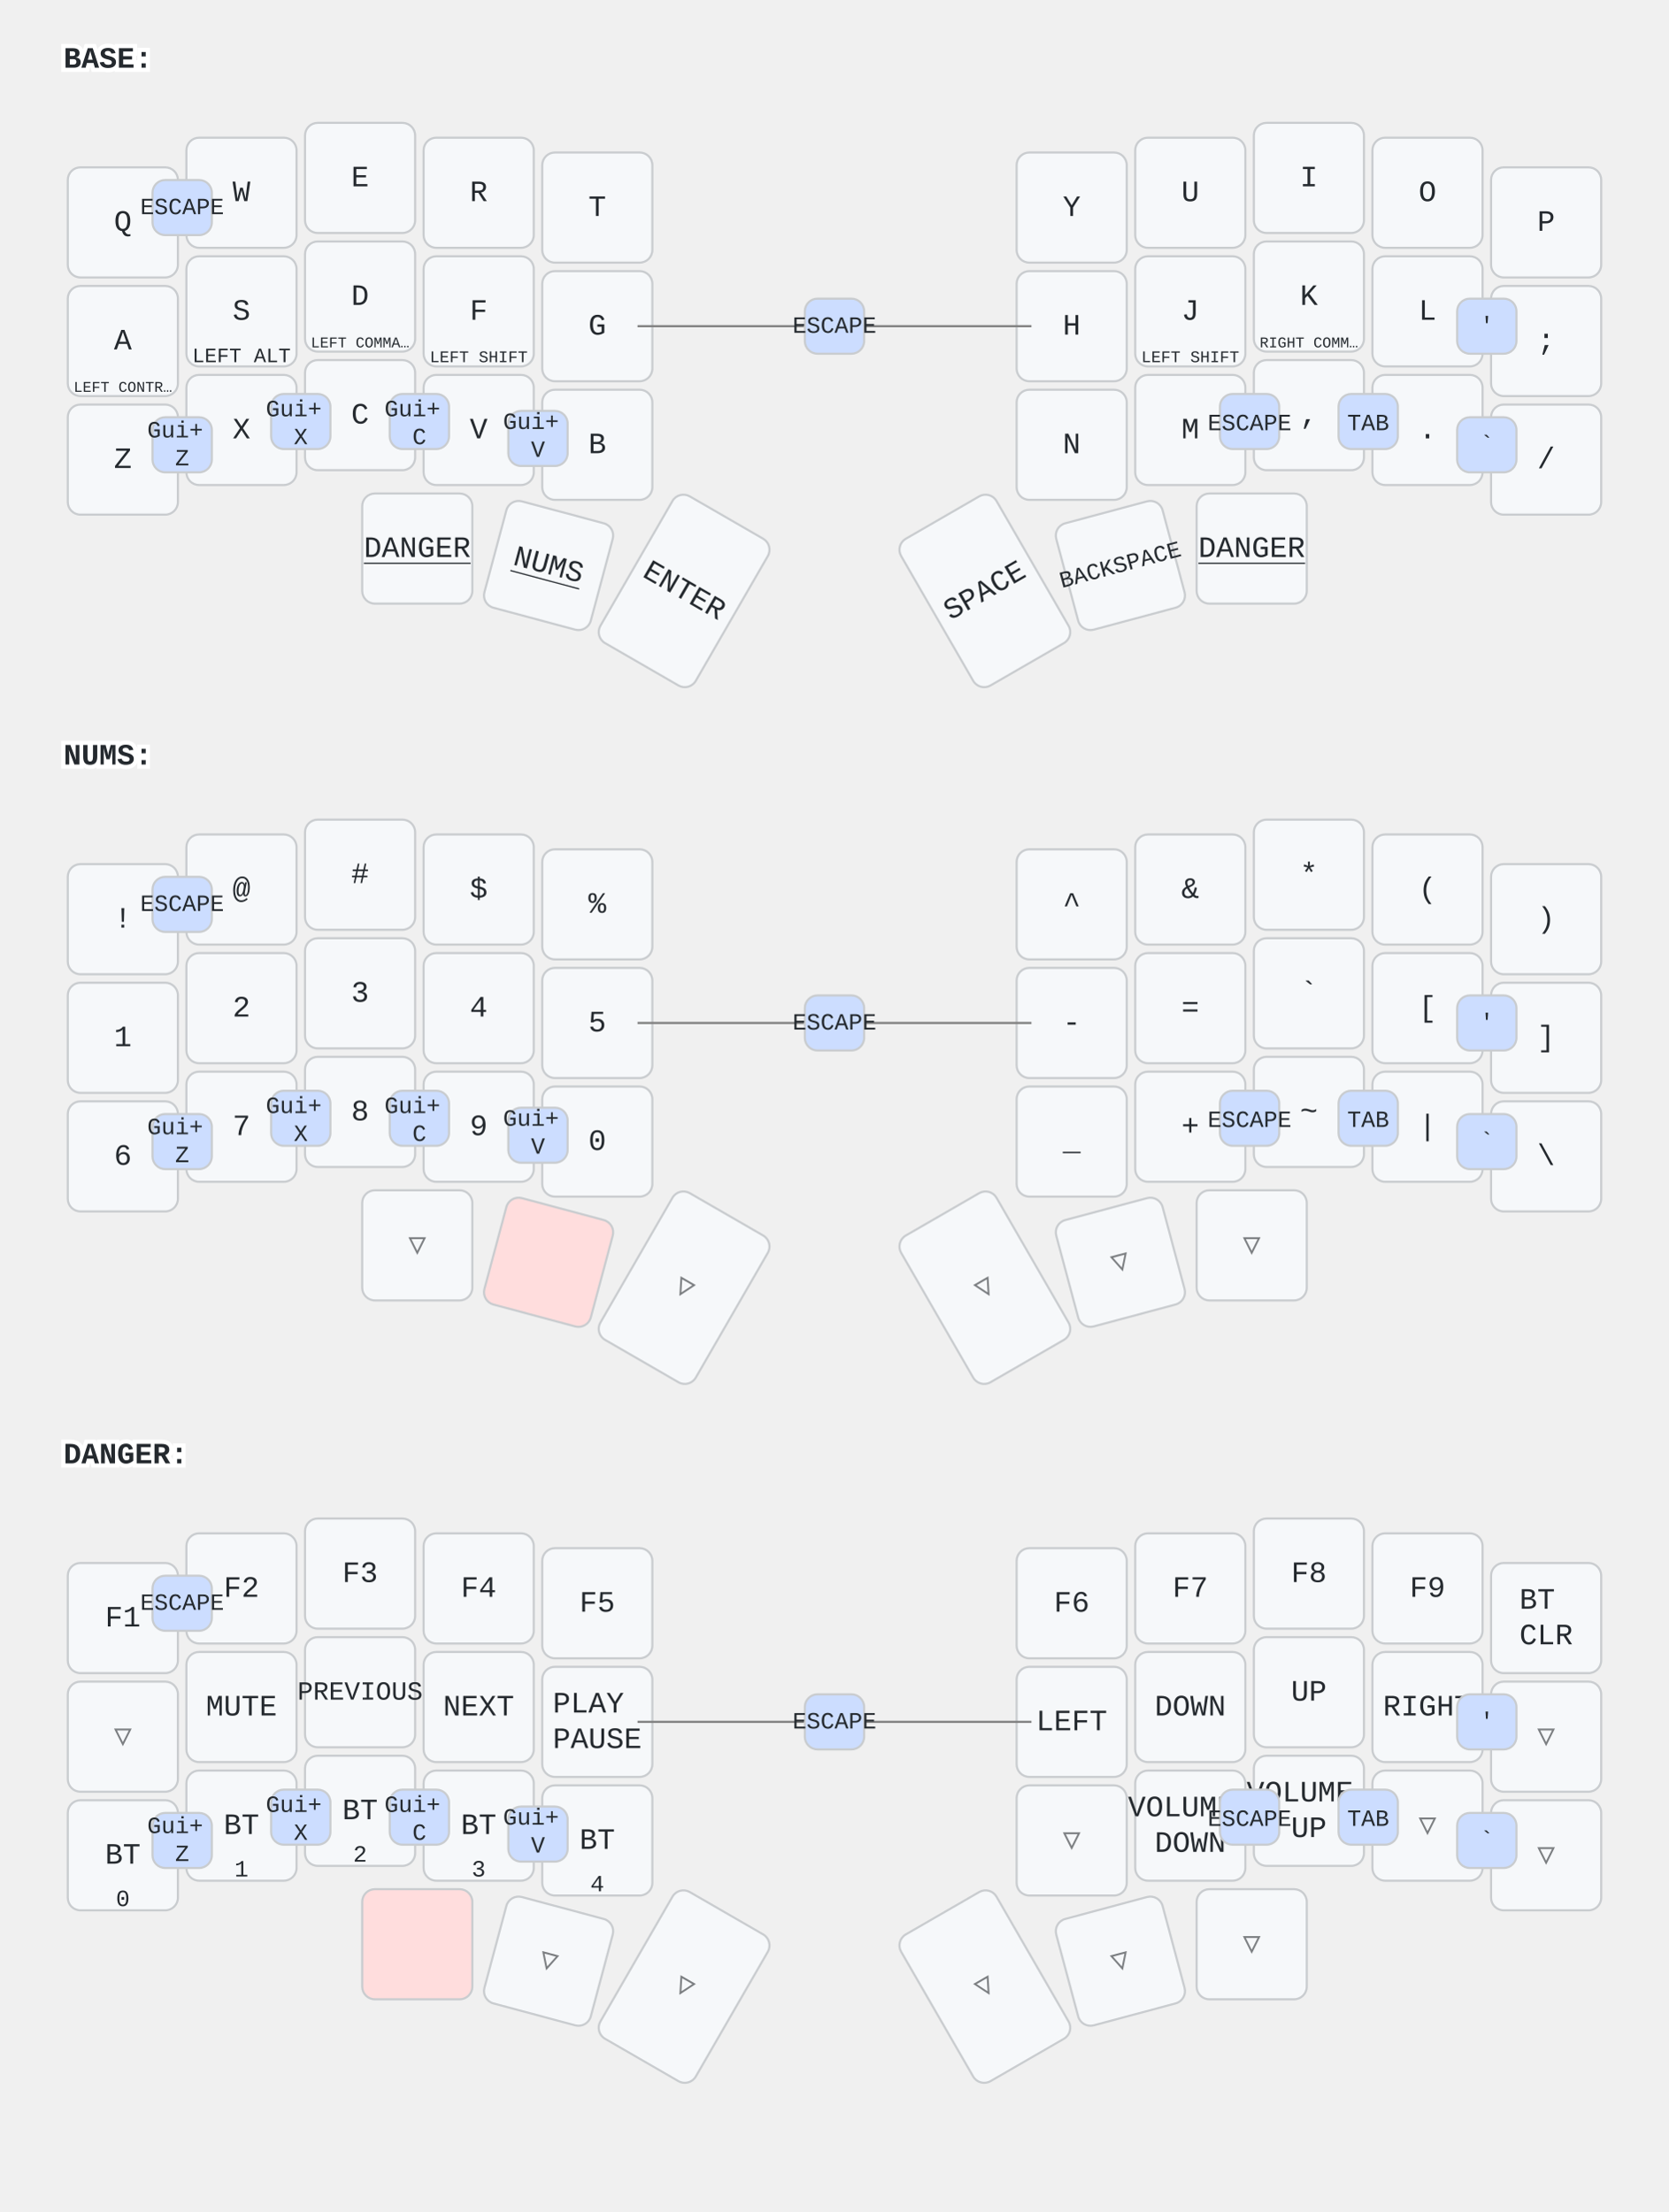
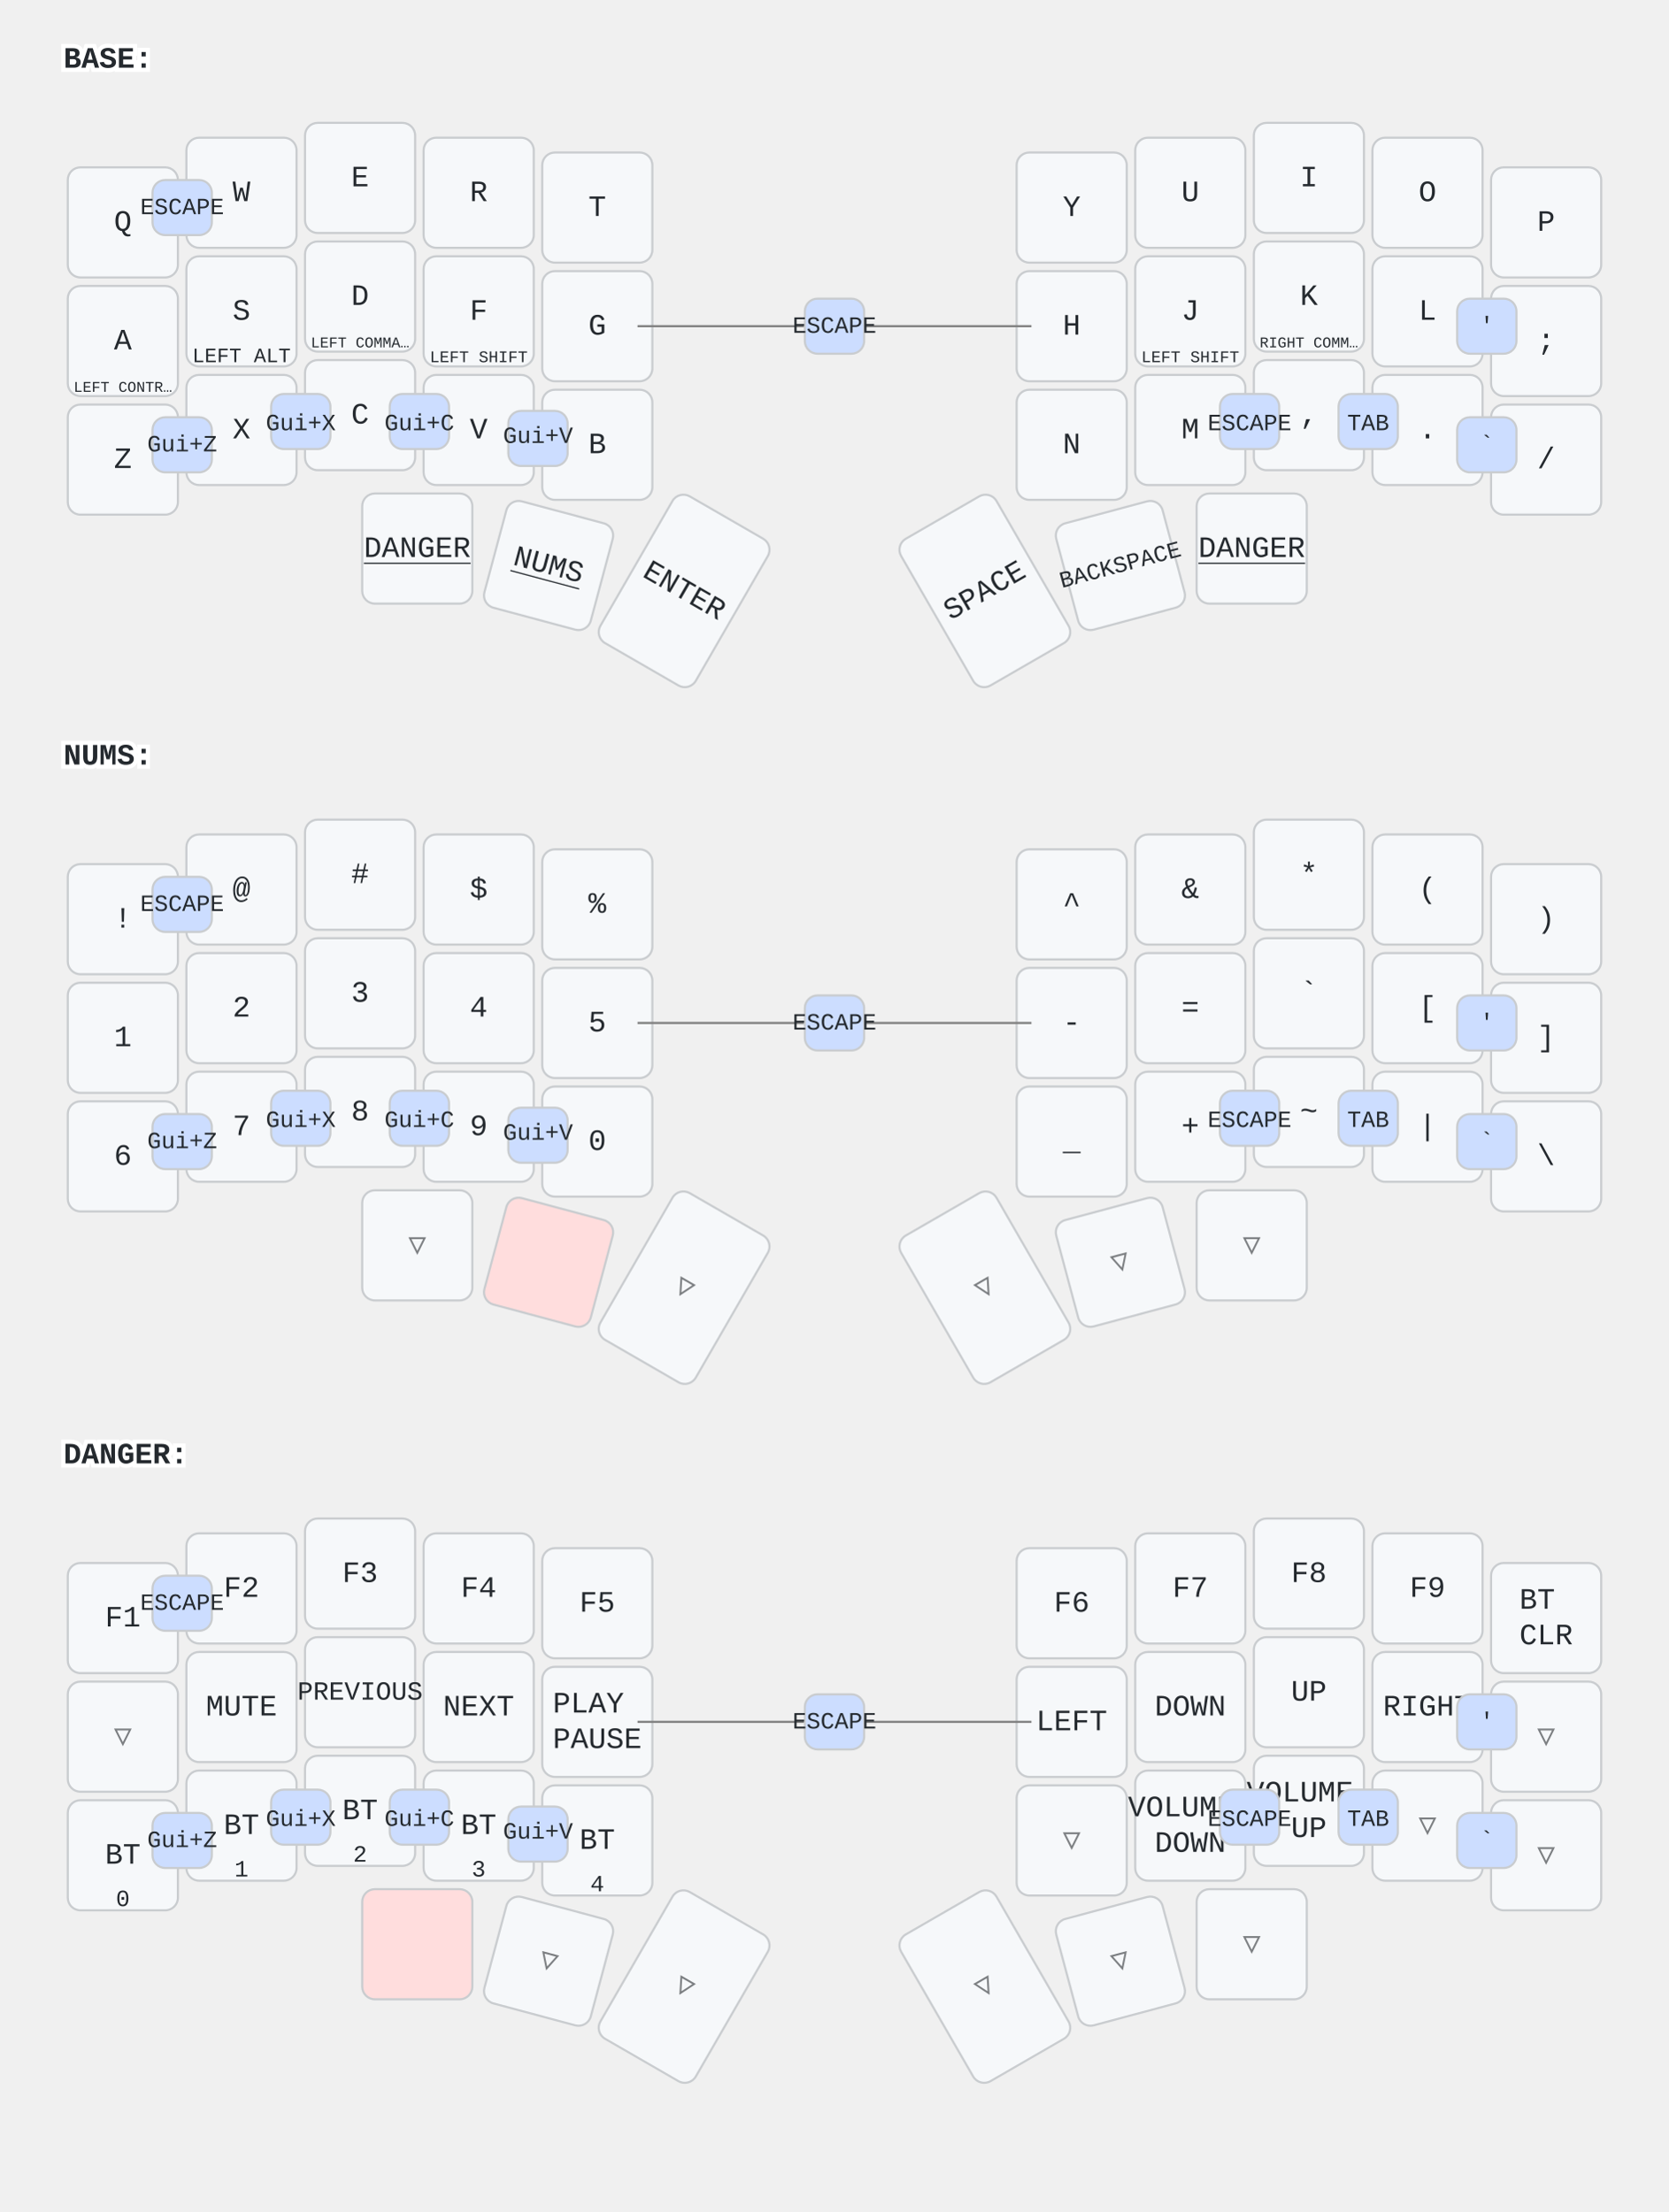
<svg xmlns="http://www.w3.org/2000/svg" width="788" height="1044" viewBox="0 0 788 1044" class="keymap">
  <style>/* inherit to force styles through use tags */
svg path {
    fill: inherit;
}

/* font and background color specifications */
svg.keymap {
    font-family: SFMono-Regular,Consolas,Liberation Mono,Menlo,monospace;
    font-size: 14px;
    font-kerning: normal;
    text-rendering: optimizeLegibility;
    fill: #24292e;
}

/* default key styling */
rect.key {
    fill: #f6f8fa;
}

rect.key, rect.combo {
    stroke: #c9cccf;
    stroke-width: 1;
}

/* default key side styling, only used is draw_key_sides is set */
rect.side {
    filter: brightness(90%);
}

/* color accent for combo boxes */
rect.combo, rect.combo-separate {
    fill: #cdf;
}

/* color accent for held keys */
rect.held, rect.combo.held {
    fill: #fdd;
}

/* color accent for ghost (optional) keys */
rect.ghost, rect.combo.ghost {
    stroke-dasharray: 4, 4;
    stroke-width: 2;
}

text {
    text-anchor: middle;
    dominant-baseline: middle;
}

/* styling for layer labels */
text.label {
    font-weight: bold;
    text-anchor: start;
    stroke: white;
    stroke-width: 4;
    paint-order: stroke;
}

/* styling for optional footer */
text.footer {
    text-anchor: end;
    dominant-baseline: auto;
    stroke: white;
    stroke-width: 4;
    paint-order: stroke;
}

- /* styling for combo tap, and key hold/shifted label text */
- text.combo, text.hold, text.shifted {
+ /* styling for combo tap, and key non-tap label text */
+ text.combo, text.hold, text.shifted, text.left, text.right {
    font-size: 11px;
}

text.hold {
    text-anchor: middle;
    dominant-baseline: auto;
}

text.shifted {
    text-anchor: middle;
    dominant-baseline: hanging;
}

+ text.left {
+     text-anchor: start;
+ }
+ 
+ text.right {
+     text-anchor: end;
+ }
+ 
text.layer-activator {
    text-decoration: underline;
}

/* styling for hold/shifted label text in combo box */
- text.combo.hold, text.combo.shifted {
+ text.combo.hold, text.combo.shifted, text.combo.left, text.combo.right {
    font-size: 8px;
}

/* lighter symbol for transparent keys */
text.trans {
    fill: #7b7e81;
}

/* styling for combo dendrons */
path.combo {
    stroke-width: 1;
    stroke: gray;
    fill: none;
}

/* Start Tabler Icons Cleanup */
/* cannot use height/width with glyphs */
.icon-tabler &gt; path {
    fill: inherit;
    stroke: inherit;
    stroke-width: 2;
}
/* hide tabler's default box */
.icon-tabler &gt; path[stroke="none"][fill="none"] {
    visibility: hidden;
}
/* End Tabler Icons Cleanup */
</style>
  <g transform="translate(30, 0)" class="layer-BASE">
    <text x="0" y="28" class="label" id="BASE">BASE:</text>
    <g transform="translate(0, 56)">
      <g transform="translate(28, 49)" class="key keypos-0">
        <rect rx="6" ry="6" x="-26" y="-26" width="52" height="52" class="key" />
        <text x="0" y="0" class="key tap">Q</text>
      </g>
      <g transform="translate(84, 35)" class="key keypos-1">
        <rect rx="6" ry="6" x="-26" y="-26" width="52" height="52" class="key" />
        <text x="0" y="0" class="key tap">W</text>
      </g>
      <g transform="translate(140, 28)" class="key keypos-2">
        <rect rx="6" ry="6" x="-26" y="-26" width="52" height="52" class="key" />
        <text x="0" y="0" class="key tap">E</text>
      </g>
      <g transform="translate(196, 35)" class="key keypos-3">
        <rect rx="6" ry="6" x="-26" y="-26" width="52" height="52" class="key" />
        <text x="0" y="0" class="key tap">R</text>
      </g>
      <g transform="translate(252, 42)" class="key keypos-4">
        <rect rx="6" ry="6" x="-26" y="-26" width="52" height="52" class="key" />
        <text x="0" y="0" class="key tap">T</text>
      </g>
      <g transform="translate(476, 42)" class="key keypos-5">
        <rect rx="6" ry="6" x="-26" y="-26" width="52" height="52" class="key" />
        <text x="0" y="0" class="key tap">Y</text>
      </g>
      <g transform="translate(532, 35)" class="key keypos-6">
        <rect rx="6" ry="6" x="-26" y="-26" width="52" height="52" class="key" />
        <text x="0" y="0" class="key tap">U</text>
      </g>
      <g transform="translate(588, 28)" class="key keypos-7">
        <rect rx="6" ry="6" x="-26" y="-26" width="52" height="52" class="key" />
        <text x="0" y="0" class="key tap">I</text>
      </g>
      <g transform="translate(644, 35)" class="key keypos-8">
        <rect rx="6" ry="6" x="-26" y="-26" width="52" height="52" class="key" />
        <text x="0" y="0" class="key tap">O</text>
      </g>
      <g transform="translate(700, 49)" class="key keypos-9">
        <rect rx="6" ry="6" x="-26" y="-26" width="52" height="52" class="key" />
        <text x="0" y="0" class="key tap">P</text>
      </g>
      <g transform="translate(28, 105)" class="key keypos-10">
        <rect rx="6" ry="6" x="-26" y="-26" width="52" height="52" class="key" />
        <text x="0" y="0" class="key tap">A</text>
        <text x="0" y="24" class="key hold">
          <tspan style="font-size: 64%">LEFT CONTR…</tspan>
        </text>
      </g>
      <g transform="translate(84, 91)" class="key keypos-11">
        <rect rx="6" ry="6" x="-26" y="-26" width="52" height="52" class="key" />
        <text x="0" y="0" class="key tap">S</text>
        <text x="0" y="24" class="key hold">
          <tspan style="font-size: 88%">LEFT ALT</tspan>
        </text>
      </g>
      <g transform="translate(140, 84)" class="key keypos-12">
        <rect rx="6" ry="6" x="-26" y="-26" width="52" height="52" class="key" />
        <text x="0" y="0" class="key tap">D</text>
        <text x="0" y="24" class="key hold">
          <tspan style="font-size: 64%">LEFT COMMA…</tspan>
        </text>
      </g>
      <g transform="translate(196, 91)" class="key keypos-13">
        <rect rx="6" ry="6" x="-26" y="-26" width="52" height="52" class="key" />
        <text x="0" y="0" class="key tap">F</text>
        <text x="0" y="24" class="key hold">
          <tspan style="font-size: 70%">LEFT SHIFT</tspan>
        </text>
      </g>
      <g transform="translate(252, 98)" class="key keypos-14">
        <rect rx="6" ry="6" x="-26" y="-26" width="52" height="52" class="key" />
        <text x="0" y="0" class="key tap">G</text>
      </g>
      <g transform="translate(476, 98)" class="key keypos-15">
        <rect rx="6" ry="6" x="-26" y="-26" width="52" height="52" class="key" />
        <text x="0" y="0" class="key tap">H</text>
      </g>
      <g transform="translate(532, 91)" class="key keypos-16">
        <rect rx="6" ry="6" x="-26" y="-26" width="52" height="52" class="key" />
        <text x="0" y="0" class="key tap">J</text>
        <text x="0" y="24" class="key hold">
          <tspan style="font-size: 70%">LEFT SHIFT</tspan>
        </text>
      </g>
      <g transform="translate(588, 84)" class="key keypos-17">
        <rect rx="6" ry="6" x="-26" y="-26" width="52" height="52" class="key" />
        <text x="0" y="0" class="key tap">K</text>
        <text x="0" y="24" class="key hold">
          <tspan style="font-size: 64%">RIGHT COMM…</tspan>
        </text>
      </g>
      <g transform="translate(644, 91)" class="key keypos-18">
        <rect rx="6" ry="6" x="-26" y="-26" width="52" height="52" class="key" />
        <text x="0" y="0" class="key tap">L</text>
      </g>
      <g transform="translate(700, 105)" class="key keypos-19">
        <rect rx="6" ry="6" x="-26" y="-26" width="52" height="52" class="key" />
        <text x="0" y="0" class="key tap">;</text>
      </g>
      <g transform="translate(28, 161)" class="key keypos-20">
        <rect rx="6" ry="6" x="-26" y="-26" width="52" height="52" class="key" />
        <text x="0" y="0" class="key tap">Z</text>
      </g>
      <g transform="translate(84, 147)" class="key keypos-21">
        <rect rx="6" ry="6" x="-26" y="-26" width="52" height="52" class="key" />
        <text x="0" y="0" class="key tap">X</text>
      </g>
      <g transform="translate(140, 140)" class="key keypos-22">
        <rect rx="6" ry="6" x="-26" y="-26" width="52" height="52" class="key" />
        <text x="0" y="0" class="key tap">C</text>
      </g>
      <g transform="translate(196, 147)" class="key keypos-23">
        <rect rx="6" ry="6" x="-26" y="-26" width="52" height="52" class="key" />
        <text x="0" y="0" class="key tap">V</text>
      </g>
      <g transform="translate(252, 154)" class="key keypos-24">
        <rect rx="6" ry="6" x="-26" y="-26" width="52" height="52" class="key" />
        <text x="0" y="0" class="key tap">B</text>
      </g>
      <g transform="translate(476, 154)" class="key keypos-25">
        <rect rx="6" ry="6" x="-26" y="-26" width="52" height="52" class="key" />
        <text x="0" y="0" class="key tap">N</text>
      </g>
      <g transform="translate(532, 147)" class="key keypos-26">
        <rect rx="6" ry="6" x="-26" y="-26" width="52" height="52" class="key" />
        <text x="0" y="0" class="key tap">M</text>
      </g>
      <g transform="translate(588, 140)" class="key keypos-27">
        <rect rx="6" ry="6" x="-26" y="-26" width="52" height="52" class="key" />
        <text x="0" y="0" class="key tap">,</text>
      </g>
      <g transform="translate(644, 147)" class="key keypos-28">
        <rect rx="6" ry="6" x="-26" y="-26" width="52" height="52" class="key" />
        <text x="0" y="0" class="key tap">.</text>
      </g>
      <g transform="translate(700, 161)" class="key keypos-29">
        <rect rx="6" ry="6" x="-26" y="-26" width="52" height="52" class="key" />
        <text x="0" y="0" class="key tap">/</text>
      </g>
      <g transform="translate(167, 203)" class="key keypos-30">
        <rect rx="6" ry="6" x="-26" y="-26" width="52" height="52" class="key" />
        <a href="#DANGER">
          <text x="0" y="0" class="key tap layer-activator">DANGER</text>
        </a>
      </g>
      <g transform="translate(229, 211) rotate(15.0)" class="key keypos-31">
        <rect rx="6" ry="6" x="-26" y="-26" width="52" height="52" class="key" />
        <a href="#NUMS">
          <text x="0" y="0" class="key tap layer-activator">NUMS</text>
        </a>
      </g>
      <g transform="translate(293, 223) rotate(30.0)" class="key keypos-32">
        <rect rx="6" ry="6" x="-26" y="-40" width="52" height="80" class="key" />
        <text x="0" y="0" class="key tap">ENTER</text>
      </g>
      <g transform="translate(435, 223) rotate(-30.0)" class="key keypos-33">
        <rect rx="6" ry="6" x="-26" y="-40" width="52" height="80" class="key" />
        <text x="0" y="0" class="key tap">SPACE</text>
      </g>
      <g transform="translate(499, 211) rotate(-15.0)" class="key keypos-34">
        <rect rx="6" ry="6" x="-26" y="-26" width="52" height="52" class="key" />
        <text x="0" y="0" class="key tap">
          <tspan style="font-size: 78%">BACKSPACE</tspan>
        </text>
      </g>
      <g transform="translate(561, 203)" class="key keypos-35">
        <rect rx="6" ry="6" x="-26" y="-26" width="52" height="52" class="key" />
        <a href="#DANGER">
          <text x="0" y="0" class="key tap layer-activator">DANGER</text>
        </a>
      </g>
      <g class="combo combopos-0">
        <rect rx="6" ry="6" x="546" y="130" width="28" height="26" class="combo" />
        <text x="560" y="144" class="combo tap">ESCAPE</text>
      </g>
      <g class="combo combopos-1">
        <rect rx="6" ry="6" x="602" y="130" width="28" height="26" class="combo" />
        <text x="616" y="144" class="combo tap">TAB</text>
      </g>
      <g class="combo combopos-2">
        <rect rx="6" ry="6" x="658" y="141" width="28" height="26" class="combo" />
        <text x="672" y="154" class="combo tap">`</text>
      </g>
      <g class="combo combopos-3">
        <rect rx="6" ry="6" x="42" y="29" width="28" height="26" class="combo" />
        <text x="56" y="42" class="combo tap">ESCAPE</text>
      </g>
      <g class="combo combopos-4">
        <rect rx="6" ry="6" x="42" y="141" width="28" height="26" class="combo" />
-         <text x="56" y="154" class="combo tap">
-           <tspan x="56" dy="-0.6em">Gui+</tspan>
-           <tspan x="56" dy="1.2em">Z</tspan>
-         </text>
+         <text x="56" y="154" class="combo tap">Gui+Z</text>
      </g>
      <g class="combo combopos-5">
        <rect rx="6" ry="6" x="658" y="85" width="28" height="26" class="combo" />
        <text x="672" y="98" class="combo tap">'</text>
      </g>
      <g class="combo combopos-6">
        <rect rx="6" ry="6" x="98" y="130" width="28" height="26" class="combo" />
-         <text x="112" y="144" class="combo tap">
-           <tspan x="112" dy="-0.6em">Gui+</tspan>
-           <tspan x="112" dy="1.2em">X</tspan>
-         </text>
+         <text x="112" y="144" class="combo tap">Gui+X</text>
      </g>
      <g class="combo combopos-7">
        <rect rx="6" ry="6" x="154" y="130" width="28" height="26" class="combo" />
-         <text x="168" y="144" class="combo tap">
-           <tspan x="168" dy="-0.6em">Gui+</tspan>
-           <tspan x="168" dy="1.2em">C</tspan>
-         </text>
+         <text x="168" y="144" class="combo tap">Gui+C</text>
      </g>
      <g class="combo combopos-8">
        <rect rx="6" ry="6" x="210" y="138" width="28" height="26" class="combo" />
-         <text x="224" y="150" class="combo tap">
-           <tspan x="224" dy="-0.6em">Gui+</tspan>
-           <tspan x="224" dy="1.2em">V</tspan>
-         </text>
+         <text x="224" y="150" class="combo tap">Gui+V</text>
      </g>
      <g class="combo combopos-9">
        <path d="M364,98 l-93,0" class="combo" />
        <path d="M364,98 l93,0" class="combo" />
        <rect rx="6" ry="6" x="350" y="85" width="28" height="26" class="combo" />
        <text x="364" y="98" class="combo tap">ESCAPE</text>
      </g>
    </g>
  </g>
  <g transform="translate(30, 329)" class="layer-NUMS">
    <text x="0" y="28" class="label" id="NUMS">NUMS:</text>
    <g transform="translate(0, 56)">
      <g transform="translate(28, 49)" class="key keypos-0">
        <rect rx="6" ry="6" x="-26" y="-26" width="52" height="52" class="key" />
        <text x="0" y="0" class="key tap">!</text>
      </g>
      <g transform="translate(84, 35)" class="key keypos-1">
        <rect rx="6" ry="6" x="-26" y="-26" width="52" height="52" class="key" />
        <text x="0" y="0" class="key tap">@</text>
      </g>
      <g transform="translate(140, 28)" class="key keypos-2">
        <rect rx="6" ry="6" x="-26" y="-26" width="52" height="52" class="key" />
        <text x="0" y="0" class="key tap">#</text>
      </g>
      <g transform="translate(196, 35)" class="key keypos-3">
        <rect rx="6" ry="6" x="-26" y="-26" width="52" height="52" class="key" />
        <text x="0" y="0" class="key tap">$</text>
      </g>
      <g transform="translate(252, 42)" class="key keypos-4">
        <rect rx="6" ry="6" x="-26" y="-26" width="52" height="52" class="key" />
        <text x="0" y="0" class="key tap">%</text>
      </g>
      <g transform="translate(476, 42)" class="key keypos-5">
        <rect rx="6" ry="6" x="-26" y="-26" width="52" height="52" class="key" />
        <text x="0" y="0" class="key tap">^</text>
      </g>
      <g transform="translate(532, 35)" class="key keypos-6">
        <rect rx="6" ry="6" x="-26" y="-26" width="52" height="52" class="key" />
        <text x="0" y="0" class="key tap">&amp;</text>
      </g>
      <g transform="translate(588, 28)" class="key keypos-7">
        <rect rx="6" ry="6" x="-26" y="-26" width="52" height="52" class="key" />
        <text x="0" y="0" class="key tap">*</text>
      </g>
      <g transform="translate(644, 35)" class="key keypos-8">
        <rect rx="6" ry="6" x="-26" y="-26" width="52" height="52" class="key" />
        <text x="0" y="0" class="key tap">(</text>
      </g>
      <g transform="translate(700, 49)" class="key keypos-9">
        <rect rx="6" ry="6" x="-26" y="-26" width="52" height="52" class="key" />
        <text x="0" y="0" class="key tap">)</text>
      </g>
      <g transform="translate(28, 105)" class="key keypos-10">
        <rect rx="6" ry="6" x="-26" y="-26" width="52" height="52" class="key" />
        <text x="0" y="0" class="key tap">1</text>
      </g>
      <g transform="translate(84, 91)" class="key keypos-11">
        <rect rx="6" ry="6" x="-26" y="-26" width="52" height="52" class="key" />
        <text x="0" y="0" class="key tap">2</text>
      </g>
      <g transform="translate(140, 84)" class="key keypos-12">
        <rect rx="6" ry="6" x="-26" y="-26" width="52" height="52" class="key" />
        <text x="0" y="0" class="key tap">3</text>
      </g>
      <g transform="translate(196, 91)" class="key keypos-13">
        <rect rx="6" ry="6" x="-26" y="-26" width="52" height="52" class="key" />
        <text x="0" y="0" class="key tap">4</text>
      </g>
      <g transform="translate(252, 98)" class="key keypos-14">
        <rect rx="6" ry="6" x="-26" y="-26" width="52" height="52" class="key" />
        <text x="0" y="0" class="key tap">5</text>
      </g>
      <g transform="translate(476, 98)" class="key keypos-15">
        <rect rx="6" ry="6" x="-26" y="-26" width="52" height="52" class="key" />
        <text x="0" y="0" class="key tap">-</text>
      </g>
      <g transform="translate(532, 91)" class="key keypos-16">
        <rect rx="6" ry="6" x="-26" y="-26" width="52" height="52" class="key" />
        <text x="0" y="0" class="key tap">=</text>
      </g>
      <g transform="translate(588, 84)" class="key keypos-17">
        <rect rx="6" ry="6" x="-26" y="-26" width="52" height="52" class="key" />
        <text x="0" y="0" class="key tap">`</text>
      </g>
      <g transform="translate(644, 91)" class="key keypos-18">
        <rect rx="6" ry="6" x="-26" y="-26" width="52" height="52" class="key" />
        <text x="0" y="0" class="key tap">[</text>
      </g>
      <g transform="translate(700, 105)" class="key keypos-19">
        <rect rx="6" ry="6" x="-26" y="-26" width="52" height="52" class="key" />
        <text x="0" y="0" class="key tap">]</text>
      </g>
      <g transform="translate(28, 161)" class="key keypos-20">
        <rect rx="6" ry="6" x="-26" y="-26" width="52" height="52" class="key" />
        <text x="0" y="0" class="key tap">6</text>
      </g>
      <g transform="translate(84, 147)" class="key keypos-21">
        <rect rx="6" ry="6" x="-26" y="-26" width="52" height="52" class="key" />
        <text x="0" y="0" class="key tap">7</text>
      </g>
      <g transform="translate(140, 140)" class="key keypos-22">
        <rect rx="6" ry="6" x="-26" y="-26" width="52" height="52" class="key" />
        <text x="0" y="0" class="key tap">8</text>
      </g>
      <g transform="translate(196, 147)" class="key keypos-23">
        <rect rx="6" ry="6" x="-26" y="-26" width="52" height="52" class="key" />
        <text x="0" y="0" class="key tap">9</text>
      </g>
      <g transform="translate(252, 154)" class="key keypos-24">
        <rect rx="6" ry="6" x="-26" y="-26" width="52" height="52" class="key" />
        <text x="0" y="0" class="key tap">0</text>
      </g>
      <g transform="translate(476, 154)" class="key keypos-25">
        <rect rx="6" ry="6" x="-26" y="-26" width="52" height="52" class="key" />
        <text x="0" y="0" class="key tap">_</text>
      </g>
      <g transform="translate(532, 147)" class="key keypos-26">
        <rect rx="6" ry="6" x="-26" y="-26" width="52" height="52" class="key" />
        <text x="0" y="0" class="key tap">+</text>
      </g>
      <g transform="translate(588, 140)" class="key keypos-27">
        <rect rx="6" ry="6" x="-26" y="-26" width="52" height="52" class="key" />
        <text x="0" y="0" class="key tap">~</text>
      </g>
      <g transform="translate(644, 147)" class="key keypos-28">
        <rect rx="6" ry="6" x="-26" y="-26" width="52" height="52" class="key" />
        <text x="0" y="0" class="key tap">|</text>
      </g>
      <g transform="translate(700, 161)" class="key keypos-29">
        <rect rx="6" ry="6" x="-26" y="-26" width="52" height="52" class="key" />
        <text x="0" y="0" class="key tap">\</text>
      </g>
      <g transform="translate(167, 203)" class="key trans keypos-30">
        <rect rx="6" ry="6" x="-26" y="-26" width="52" height="52" class="key trans" />
        <text x="0" y="0" class="key trans tap">▽</text>
      </g>
      <g transform="translate(229, 211) rotate(15.0)" class="key held keypos-31">
        <rect rx="6" ry="6" x="-26" y="-26" width="52" height="52" class="key held" />
      </g>
      <g transform="translate(293, 223) rotate(30.0)" class="key trans keypos-32">
        <rect rx="6" ry="6" x="-26" y="-40" width="52" height="80" class="key trans" />
        <text x="0" y="0" class="key trans tap">▽</text>
      </g>
      <g transform="translate(435, 223) rotate(-30.0)" class="key trans keypos-33">
        <rect rx="6" ry="6" x="-26" y="-40" width="52" height="80" class="key trans" />
        <text x="0" y="0" class="key trans tap">▽</text>
      </g>
      <g transform="translate(499, 211) rotate(-15.0)" class="key trans keypos-34">
        <rect rx="6" ry="6" x="-26" y="-26" width="52" height="52" class="key trans" />
        <text x="0" y="0" class="key trans tap">▽</text>
      </g>
      <g transform="translate(561, 203)" class="key trans keypos-35">
        <rect rx="6" ry="6" x="-26" y="-26" width="52" height="52" class="key trans" />
        <text x="0" y="0" class="key trans tap">▽</text>
      </g>
      <g class="combo combopos-0">
        <rect rx="6" ry="6" x="546" y="130" width="28" height="26" class="combo" />
        <text x="560" y="144" class="combo tap">ESCAPE</text>
      </g>
      <g class="combo combopos-1">
        <rect rx="6" ry="6" x="602" y="130" width="28" height="26" class="combo" />
        <text x="616" y="144" class="combo tap">TAB</text>
      </g>
      <g class="combo combopos-2">
        <rect rx="6" ry="6" x="658" y="141" width="28" height="26" class="combo" />
        <text x="672" y="154" class="combo tap">`</text>
      </g>
      <g class="combo combopos-3">
        <rect rx="6" ry="6" x="42" y="29" width="28" height="26" class="combo" />
        <text x="56" y="42" class="combo tap">ESCAPE</text>
      </g>
      <g class="combo combopos-4">
        <rect rx="6" ry="6" x="42" y="141" width="28" height="26" class="combo" />
-         <text x="56" y="154" class="combo tap">
-           <tspan x="56" dy="-0.6em">Gui+</tspan>
-           <tspan x="56" dy="1.2em">Z</tspan>
-         </text>
+         <text x="56" y="154" class="combo tap">Gui+Z</text>
      </g>
      <g class="combo combopos-5">
        <rect rx="6" ry="6" x="658" y="85" width="28" height="26" class="combo" />
        <text x="672" y="98" class="combo tap">'</text>
      </g>
      <g class="combo combopos-6">
        <rect rx="6" ry="6" x="98" y="130" width="28" height="26" class="combo" />
-         <text x="112" y="144" class="combo tap">
-           <tspan x="112" dy="-0.6em">Gui+</tspan>
-           <tspan x="112" dy="1.2em">X</tspan>
-         </text>
+         <text x="112" y="144" class="combo tap">Gui+X</text>
      </g>
      <g class="combo combopos-7">
        <rect rx="6" ry="6" x="154" y="130" width="28" height="26" class="combo" />
-         <text x="168" y="144" class="combo tap">
-           <tspan x="168" dy="-0.6em">Gui+</tspan>
-           <tspan x="168" dy="1.2em">C</tspan>
-         </text>
+         <text x="168" y="144" class="combo tap">Gui+C</text>
      </g>
      <g class="combo combopos-8">
        <rect rx="6" ry="6" x="210" y="138" width="28" height="26" class="combo" />
-         <text x="224" y="150" class="combo tap">
-           <tspan x="224" dy="-0.6em">Gui+</tspan>
-           <tspan x="224" dy="1.2em">V</tspan>
-         </text>
+         <text x="224" y="150" class="combo tap">Gui+V</text>
      </g>
      <g class="combo combopos-9">
        <path d="M364,98 l-93,0" class="combo" />
        <path d="M364,98 l93,0" class="combo" />
        <rect rx="6" ry="6" x="350" y="85" width="28" height="26" class="combo" />
        <text x="364" y="98" class="combo tap">ESCAPE</text>
      </g>
    </g>
  </g>
  <g transform="translate(30, 659)" class="layer-DANGER">
    <text x="0" y="28" class="label" id="DANGER">DANGER:</text>
    <g transform="translate(0, 56)">
      <g transform="translate(28, 49)" class="key keypos-0">
        <rect rx="6" ry="6" x="-26" y="-26" width="52" height="52" class="key" />
        <text x="0" y="0" class="key tap">F1</text>
      </g>
      <g transform="translate(84, 35)" class="key keypos-1">
        <rect rx="6" ry="6" x="-26" y="-26" width="52" height="52" class="key" />
        <text x="0" y="0" class="key tap">F2</text>
      </g>
      <g transform="translate(140, 28)" class="key keypos-2">
        <rect rx="6" ry="6" x="-26" y="-26" width="52" height="52" class="key" />
        <text x="0" y="0" class="key tap">F3</text>
      </g>
      <g transform="translate(196, 35)" class="key keypos-3">
        <rect rx="6" ry="6" x="-26" y="-26" width="52" height="52" class="key" />
        <text x="0" y="0" class="key tap">F4</text>
      </g>
      <g transform="translate(252, 42)" class="key keypos-4">
        <rect rx="6" ry="6" x="-26" y="-26" width="52" height="52" class="key" />
        <text x="0" y="0" class="key tap">F5</text>
      </g>
      <g transform="translate(476, 42)" class="key keypos-5">
        <rect rx="6" ry="6" x="-26" y="-26" width="52" height="52" class="key" />
        <text x="0" y="0" class="key tap">F6</text>
      </g>
      <g transform="translate(532, 35)" class="key keypos-6">
        <rect rx="6" ry="6" x="-26" y="-26" width="52" height="52" class="key" />
        <text x="0" y="0" class="key tap">F7</text>
      </g>
      <g transform="translate(588, 28)" class="key keypos-7">
        <rect rx="6" ry="6" x="-26" y="-26" width="52" height="52" class="key" />
        <text x="0" y="0" class="key tap">F8</text>
      </g>
      <g transform="translate(644, 35)" class="key keypos-8">
        <rect rx="6" ry="6" x="-26" y="-26" width="52" height="52" class="key" />
        <text x="0" y="0" class="key tap">F9</text>
      </g>
      <g transform="translate(700, 49)" class="key keypos-9">
        <rect rx="6" ry="6" x="-26" y="-26" width="52" height="52" class="key" />
        <text x="0" y="0" class="key tap">
          <tspan x="0" dy="-0.6em">BT</tspan>
          <tspan x="0" dy="1.2em">CLR</tspan>
        </text>
      </g>
      <g transform="translate(28, 105)" class="key trans keypos-10">
        <rect rx="6" ry="6" x="-26" y="-26" width="52" height="52" class="key trans" />
        <text x="0" y="0" class="key trans tap">▽</text>
      </g>
      <g transform="translate(84, 91)" class="key keypos-11">
        <rect rx="6" ry="6" x="-26" y="-26" width="52" height="52" class="key" />
        <text x="0" y="0" class="key tap">MUTE</text>
      </g>
      <g transform="translate(140, 84)" class="key keypos-12">
        <rect rx="6" ry="6" x="-26" y="-26" width="52" height="52" class="key" />
        <text x="0" y="0" class="key tap">
          <tspan style="font-size: 88%">PREVIOUS</tspan>
        </text>
      </g>
      <g transform="translate(196, 91)" class="key keypos-13">
        <rect rx="6" ry="6" x="-26" y="-26" width="52" height="52" class="key" />
        <text x="0" y="0" class="key tap">NEXT</text>
      </g>
      <g transform="translate(252, 98)" class="key keypos-14">
        <rect rx="6" ry="6" x="-26" y="-26" width="52" height="52" class="key" />
        <text x="0" y="0" class="key tap">
          <tspan x="0" dy="-0.6em">PLAY</tspan>
          <tspan x="0" dy="1.2em">PAUSE</tspan>
        </text>
      </g>
      <g transform="translate(476, 98)" class="key keypos-15">
        <rect rx="6" ry="6" x="-26" y="-26" width="52" height="52" class="key" />
        <text x="0" y="0" class="key tap">LEFT</text>
      </g>
      <g transform="translate(532, 91)" class="key keypos-16">
        <rect rx="6" ry="6" x="-26" y="-26" width="52" height="52" class="key" />
        <text x="0" y="0" class="key tap">DOWN</text>
      </g>
      <g transform="translate(588, 84)" class="key keypos-17">
        <rect rx="6" ry="6" x="-26" y="-26" width="52" height="52" class="key" />
        <text x="0" y="0" class="key tap">UP</text>
      </g>
      <g transform="translate(644, 91)" class="key keypos-18">
        <rect rx="6" ry="6" x="-26" y="-26" width="52" height="52" class="key" />
        <text x="0" y="0" class="key tap">RIGHT</text>
      </g>
      <g transform="translate(700, 105)" class="key trans keypos-19">
        <rect rx="6" ry="6" x="-26" y="-26" width="52" height="52" class="key trans" />
        <text x="0" y="0" class="key trans tap">▽</text>
      </g>
      <g transform="translate(28, 161)" class="key keypos-20">
        <rect rx="6" ry="6" x="-26" y="-26" width="52" height="52" class="key" />
        <text x="0" y="0" class="key tap">BT</text>
        <text x="0" y="24" class="key hold">0</text>
      </g>
      <g transform="translate(84, 147)" class="key keypos-21">
        <rect rx="6" ry="6" x="-26" y="-26" width="52" height="52" class="key" />
        <text x="0" y="0" class="key tap">BT</text>
        <text x="0" y="24" class="key hold">1</text>
      </g>
      <g transform="translate(140, 140)" class="key keypos-22">
        <rect rx="6" ry="6" x="-26" y="-26" width="52" height="52" class="key" />
        <text x="0" y="0" class="key tap">BT</text>
        <text x="0" y="24" class="key hold">2</text>
      </g>
      <g transform="translate(196, 147)" class="key keypos-23">
        <rect rx="6" ry="6" x="-26" y="-26" width="52" height="52" class="key" />
        <text x="0" y="0" class="key tap">BT</text>
        <text x="0" y="24" class="key hold">3</text>
      </g>
      <g transform="translate(252, 154)" class="key keypos-24">
        <rect rx="6" ry="6" x="-26" y="-26" width="52" height="52" class="key" />
        <text x="0" y="0" class="key tap">BT</text>
        <text x="0" y="24" class="key hold">4</text>
      </g>
      <g transform="translate(476, 154)" class="key trans keypos-25">
        <rect rx="6" ry="6" x="-26" y="-26" width="52" height="52" class="key trans" />
        <text x="0" y="0" class="key trans tap">▽</text>
      </g>
      <g transform="translate(532, 147)" class="key keypos-26">
        <rect rx="6" ry="6" x="-26" y="-26" width="52" height="52" class="key" />
        <text x="0" y="0" class="key tap">
          <tspan x="0" dy="-0.6em">VOLUME</tspan>
          <tspan x="0" dy="1.2em">DOWN</tspan>
        </text>
      </g>
      <g transform="translate(588, 140)" class="key keypos-27">
        <rect rx="6" ry="6" x="-26" y="-26" width="52" height="52" class="key" />
        <text x="0" y="0" class="key tap">
          <tspan x="0" dy="-0.6em">VOLUME</tspan>
          <tspan x="0" dy="1.2em">UP</tspan>
        </text>
      </g>
      <g transform="translate(644, 147)" class="key trans keypos-28">
        <rect rx="6" ry="6" x="-26" y="-26" width="52" height="52" class="key trans" />
        <text x="0" y="0" class="key trans tap">▽</text>
      </g>
      <g transform="translate(700, 161)" class="key trans keypos-29">
        <rect rx="6" ry="6" x="-26" y="-26" width="52" height="52" class="key trans" />
        <text x="0" y="0" class="key trans tap">▽</text>
      </g>
      <g transform="translate(167, 203)" class="key held keypos-30">
        <rect rx="6" ry="6" x="-26" y="-26" width="52" height="52" class="key held" />
      </g>
      <g transform="translate(229, 211) rotate(15.0)" class="key trans keypos-31">
        <rect rx="6" ry="6" x="-26" y="-26" width="52" height="52" class="key trans" />
        <text x="0" y="0" class="key trans tap">▽</text>
      </g>
      <g transform="translate(293, 223) rotate(30.0)" class="key trans keypos-32">
        <rect rx="6" ry="6" x="-26" y="-40" width="52" height="80" class="key trans" />
        <text x="0" y="0" class="key trans tap">▽</text>
      </g>
      <g transform="translate(435, 223) rotate(-30.0)" class="key trans keypos-33">
        <rect rx="6" ry="6" x="-26" y="-40" width="52" height="80" class="key trans" />
        <text x="0" y="0" class="key trans tap">▽</text>
      </g>
      <g transform="translate(499, 211) rotate(-15.0)" class="key trans keypos-34">
        <rect rx="6" ry="6" x="-26" y="-26" width="52" height="52" class="key trans" />
        <text x="0" y="0" class="key trans tap">▽</text>
      </g>
      <g transform="translate(561, 203)" class="key trans keypos-35">
        <rect rx="6" ry="6" x="-26" y="-26" width="52" height="52" class="key trans" />
        <text x="0" y="0" class="key trans tap">▽</text>
      </g>
      <g class="combo combopos-0">
        <rect rx="6" ry="6" x="546" y="130" width="28" height="26" class="combo" />
        <text x="560" y="144" class="combo tap">ESCAPE</text>
      </g>
      <g class="combo combopos-1">
        <rect rx="6" ry="6" x="602" y="130" width="28" height="26" class="combo" />
        <text x="616" y="144" class="combo tap">TAB</text>
      </g>
      <g class="combo combopos-2">
        <rect rx="6" ry="6" x="658" y="141" width="28" height="26" class="combo" />
        <text x="672" y="154" class="combo tap">`</text>
      </g>
      <g class="combo combopos-3">
        <rect rx="6" ry="6" x="42" y="29" width="28" height="26" class="combo" />
        <text x="56" y="42" class="combo tap">ESCAPE</text>
      </g>
      <g class="combo combopos-4">
        <rect rx="6" ry="6" x="42" y="141" width="28" height="26" class="combo" />
-         <text x="56" y="154" class="combo tap">
-           <tspan x="56" dy="-0.6em">Gui+</tspan>
-           <tspan x="56" dy="1.2em">Z</tspan>
-         </text>
+         <text x="56" y="154" class="combo tap">Gui+Z</text>
      </g>
      <g class="combo combopos-5">
        <rect rx="6" ry="6" x="658" y="85" width="28" height="26" class="combo" />
        <text x="672" y="98" class="combo tap">'</text>
      </g>
      <g class="combo combopos-6">
        <rect rx="6" ry="6" x="98" y="130" width="28" height="26" class="combo" />
-         <text x="112" y="144" class="combo tap">
-           <tspan x="112" dy="-0.6em">Gui+</tspan>
-           <tspan x="112" dy="1.2em">X</tspan>
-         </text>
+         <text x="112" y="144" class="combo tap">Gui+X</text>
      </g>
      <g class="combo combopos-7">
        <rect rx="6" ry="6" x="154" y="130" width="28" height="26" class="combo" />
-         <text x="168" y="144" class="combo tap">
-           <tspan x="168" dy="-0.6em">Gui+</tspan>
-           <tspan x="168" dy="1.2em">C</tspan>
-         </text>
+         <text x="168" y="144" class="combo tap">Gui+C</text>
      </g>
      <g class="combo combopos-8">
        <rect rx="6" ry="6" x="210" y="138" width="28" height="26" class="combo" />
-         <text x="224" y="150" class="combo tap">
-           <tspan x="224" dy="-0.6em">Gui+</tspan>
-           <tspan x="224" dy="1.2em">V</tspan>
-         </text>
+         <text x="224" y="150" class="combo tap">Gui+V</text>
      </g>
      <g class="combo combopos-9">
        <path d="M364,98 l-93,0" class="combo" />
        <path d="M364,98 l93,0" class="combo" />
        <rect rx="6" ry="6" x="350" y="85" width="28" height="26" class="combo" />
        <text x="364" y="98" class="combo tap">ESCAPE</text>
      </g>
    </g>
  </g>
</svg>
